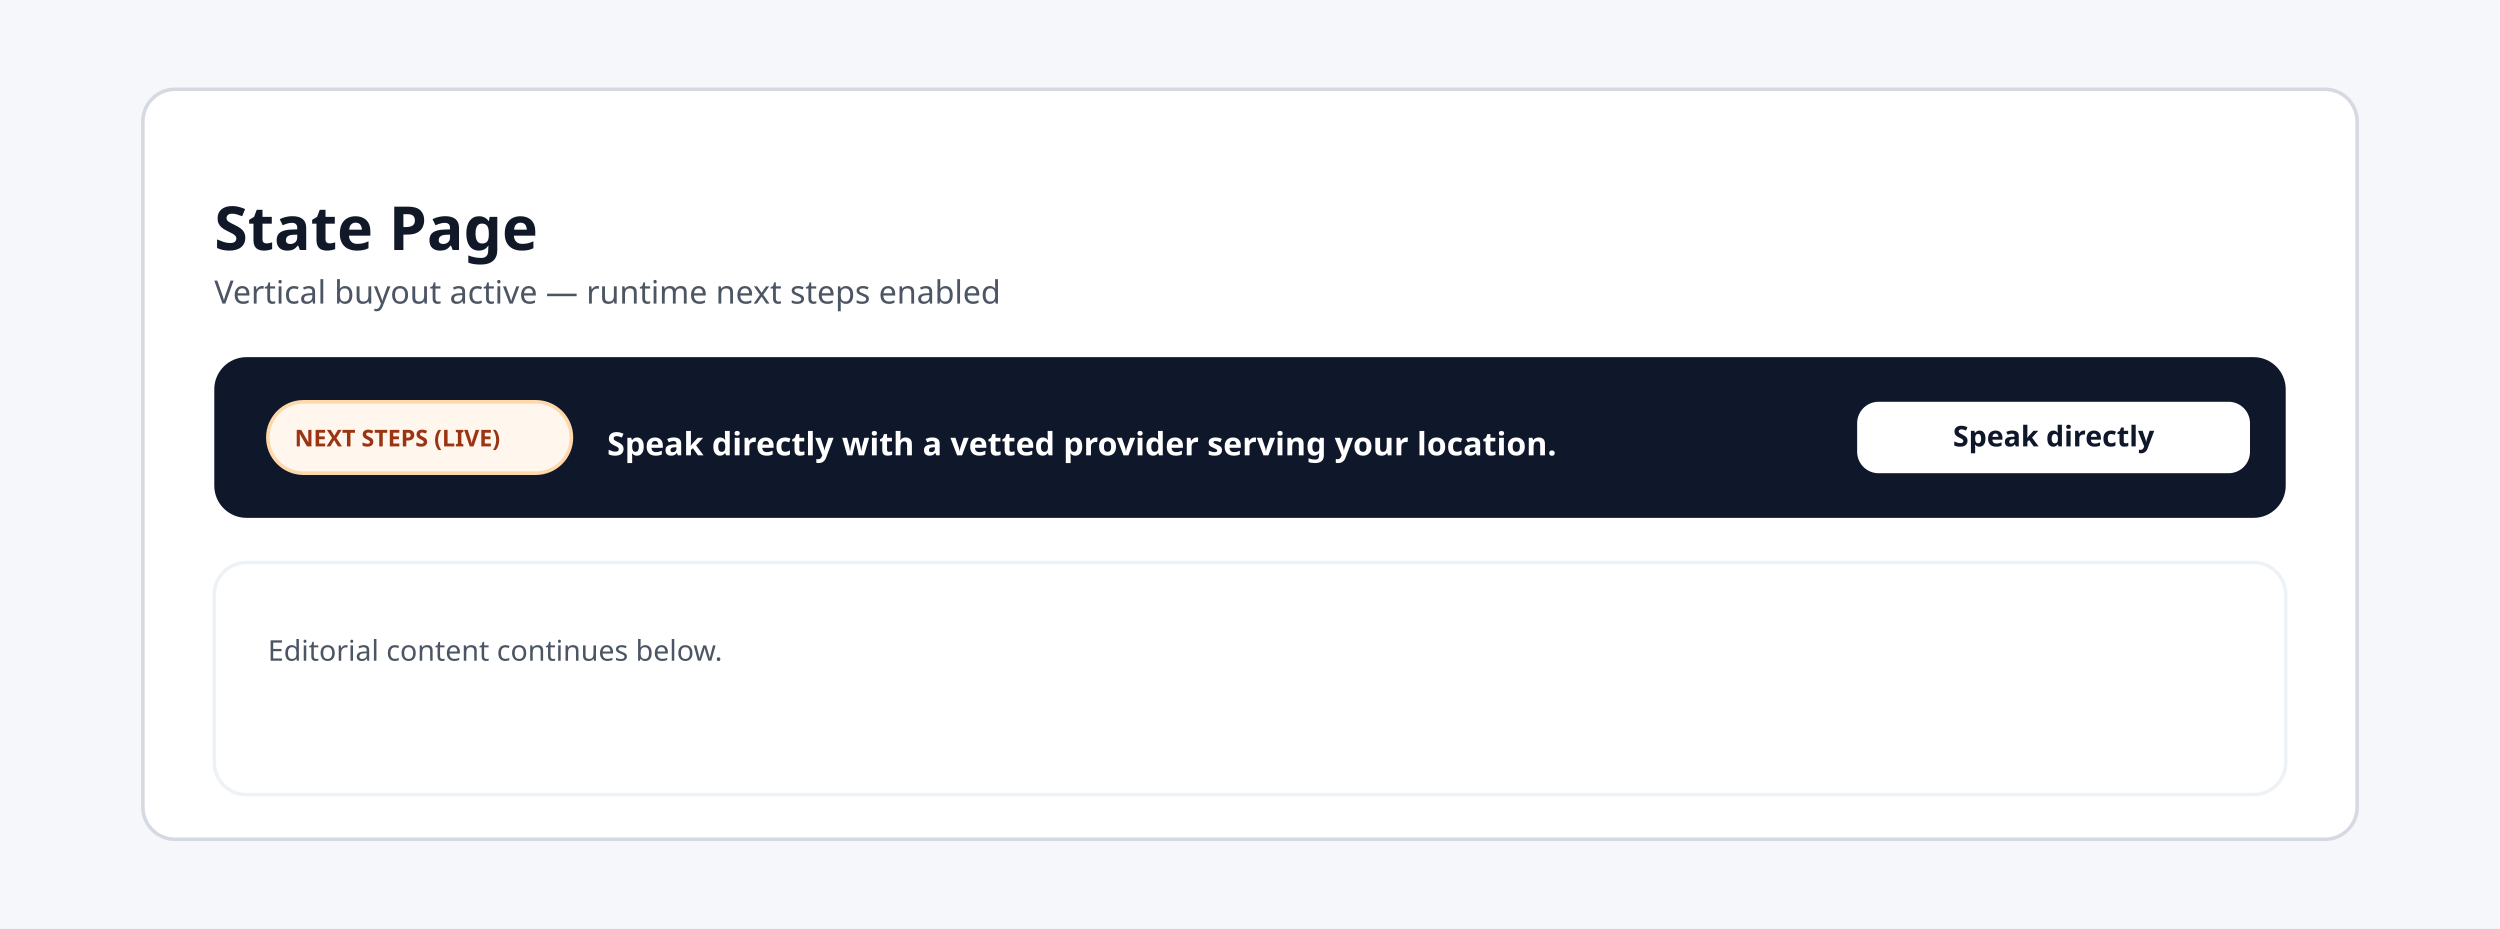
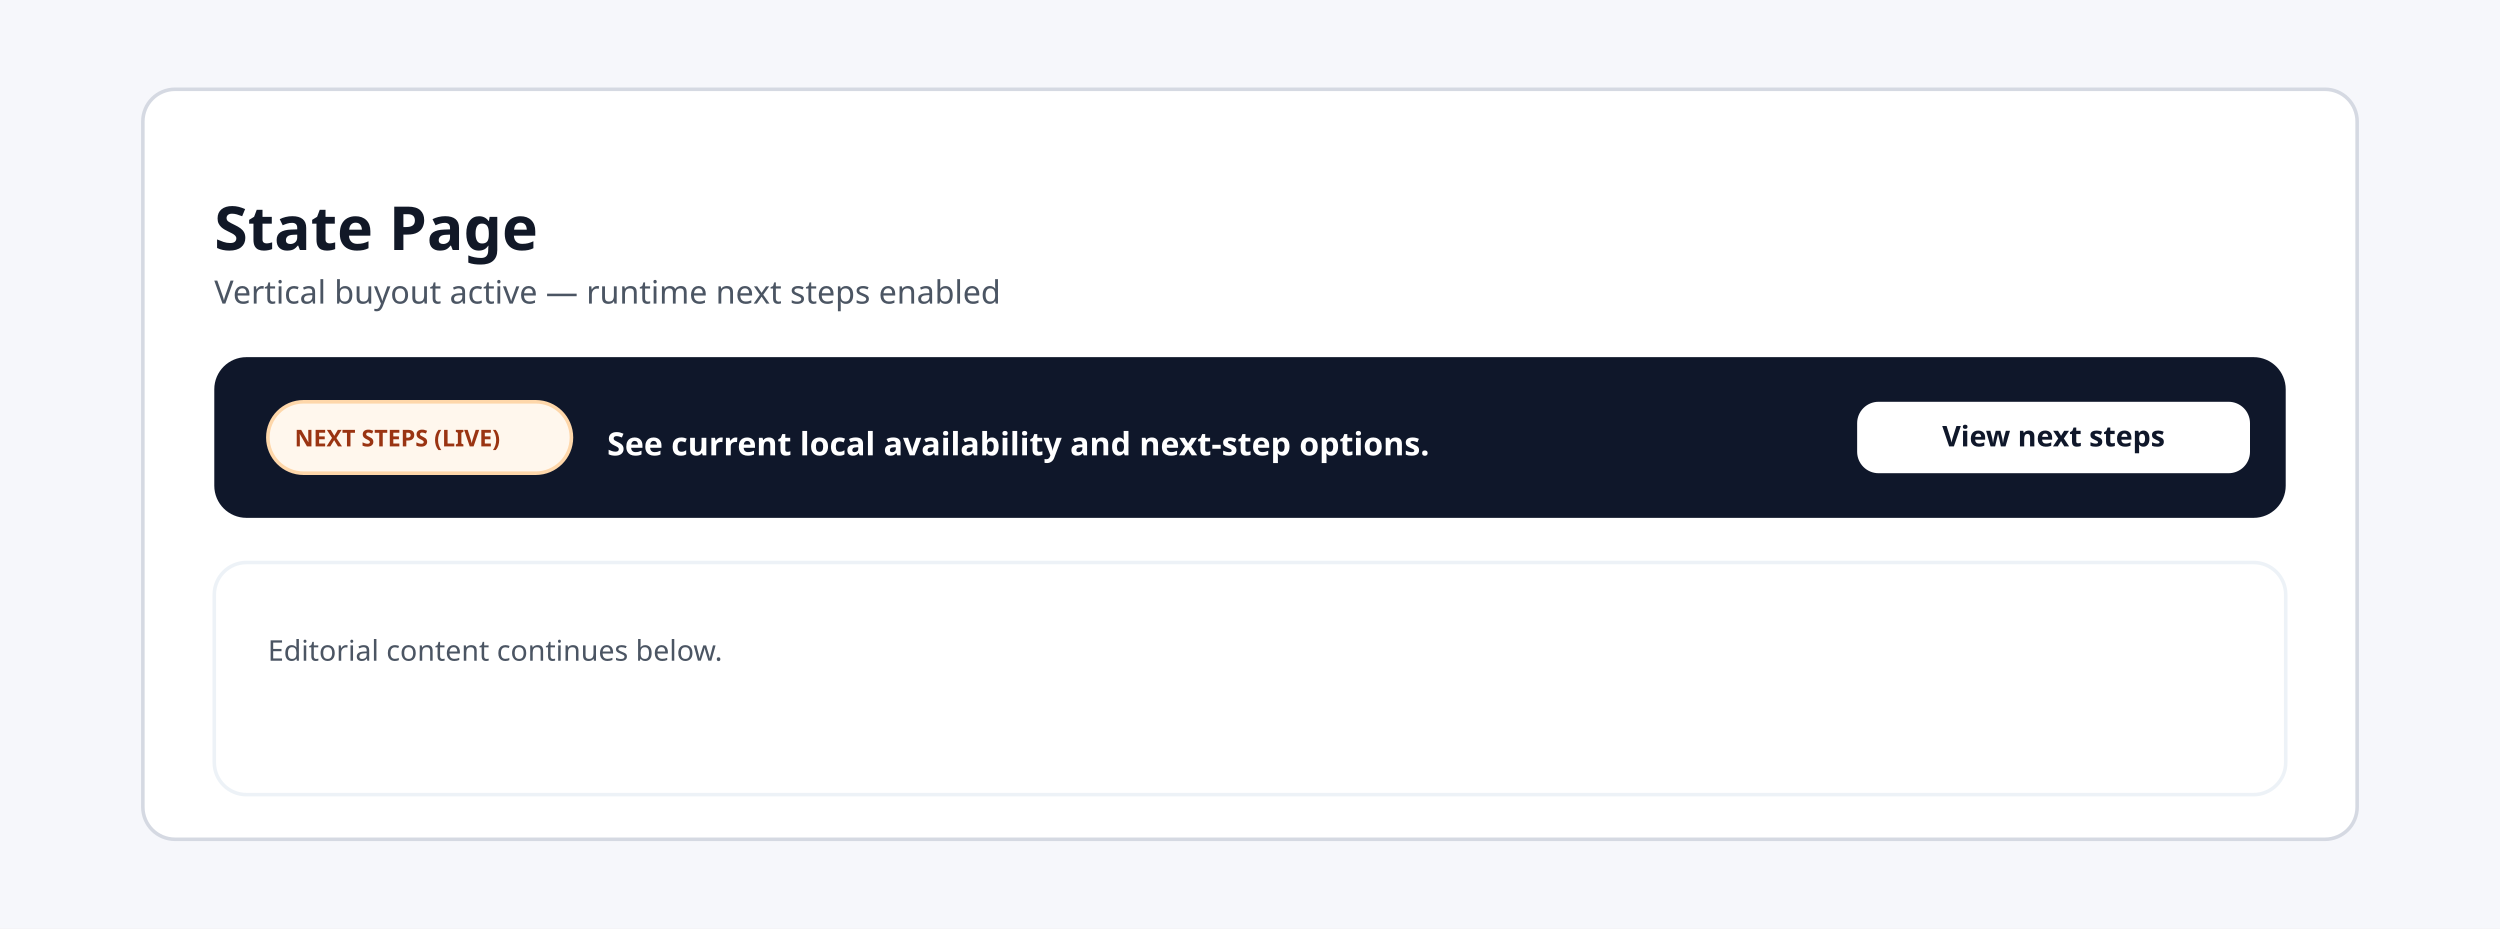
<svg xmlns="http://www.w3.org/2000/svg" viewBox="0 0 1400 520" role="img" aria-label="Vertical buyout runtime CTA on State Page">
  <defs>
    <style>.bg{fill:#f6f7fb}.page{fill:#fff;stroke:#d5d9e2;stroke-width:2}.h1{fill:#111827;font:900 34px ui-sans-serif,system-ui}.sub{fill:#4b5563;font:400 18px ui-sans-serif,system-ui}.runtime{fill:#0f172a}.rtText{fill:#fff;font:900 18px ui-sans-serif,system-ui}.btn{fill:#fff}.btnText{fill:#0f172a;font:900 16px ui-sans-serif,system-ui}.badge{fill:#fff7ed;stroke:#fed7aa;stroke-width:2}.badgeText{fill:#9a3412;font:900 13px ui-sans-serif,system-ui}.content{fill:#fff;stroke:#edf2f7;stroke-width:2}.muted{fill:#4b5563;font:400 16px ui-sans-serif,system-ui}</style>
  </defs>
  <rect class="bg" width="1400" height="520" />
  <rect class="page" x="80" y="50" width="1240" height="420" rx="18" />
  <text class="h1" x="120" y="140">State Page</text>
  <text class="sub" x="120" y="170">Vertical buyout active — runtime next steps enabled</text>
  <rect class="runtime" x="120" y="200" width="1160" height="90" rx="18" />
  <rect class="badge" x="150" y="225" width="170" height="40" rx="20" />
  <text class="badgeText" x="165" y="250">NEXT STEPS (LIVE)</text>
-   <text class="rtText" x="340" y="255">Speak directly with a vetted provider serving your location.</text>
+   <text class="rtText" x="340" y="255">See current local availability and next-step options.</text>
  <rect class="btn" x="1040" y="225" width="220" height="40" rx="12" />
-   <text class="btnText" x="1150" y="250" text-anchor="middle">Speak directly</text>
+   <text class="btnText" x="1150" y="250" text-anchor="middle">View next steps</text>
  <rect class="content" x="120" y="315" width="1160" height="130" rx="18" />
  <text class="muted" x="150" y="370">Editorial content continues below.</text>
</svg>
